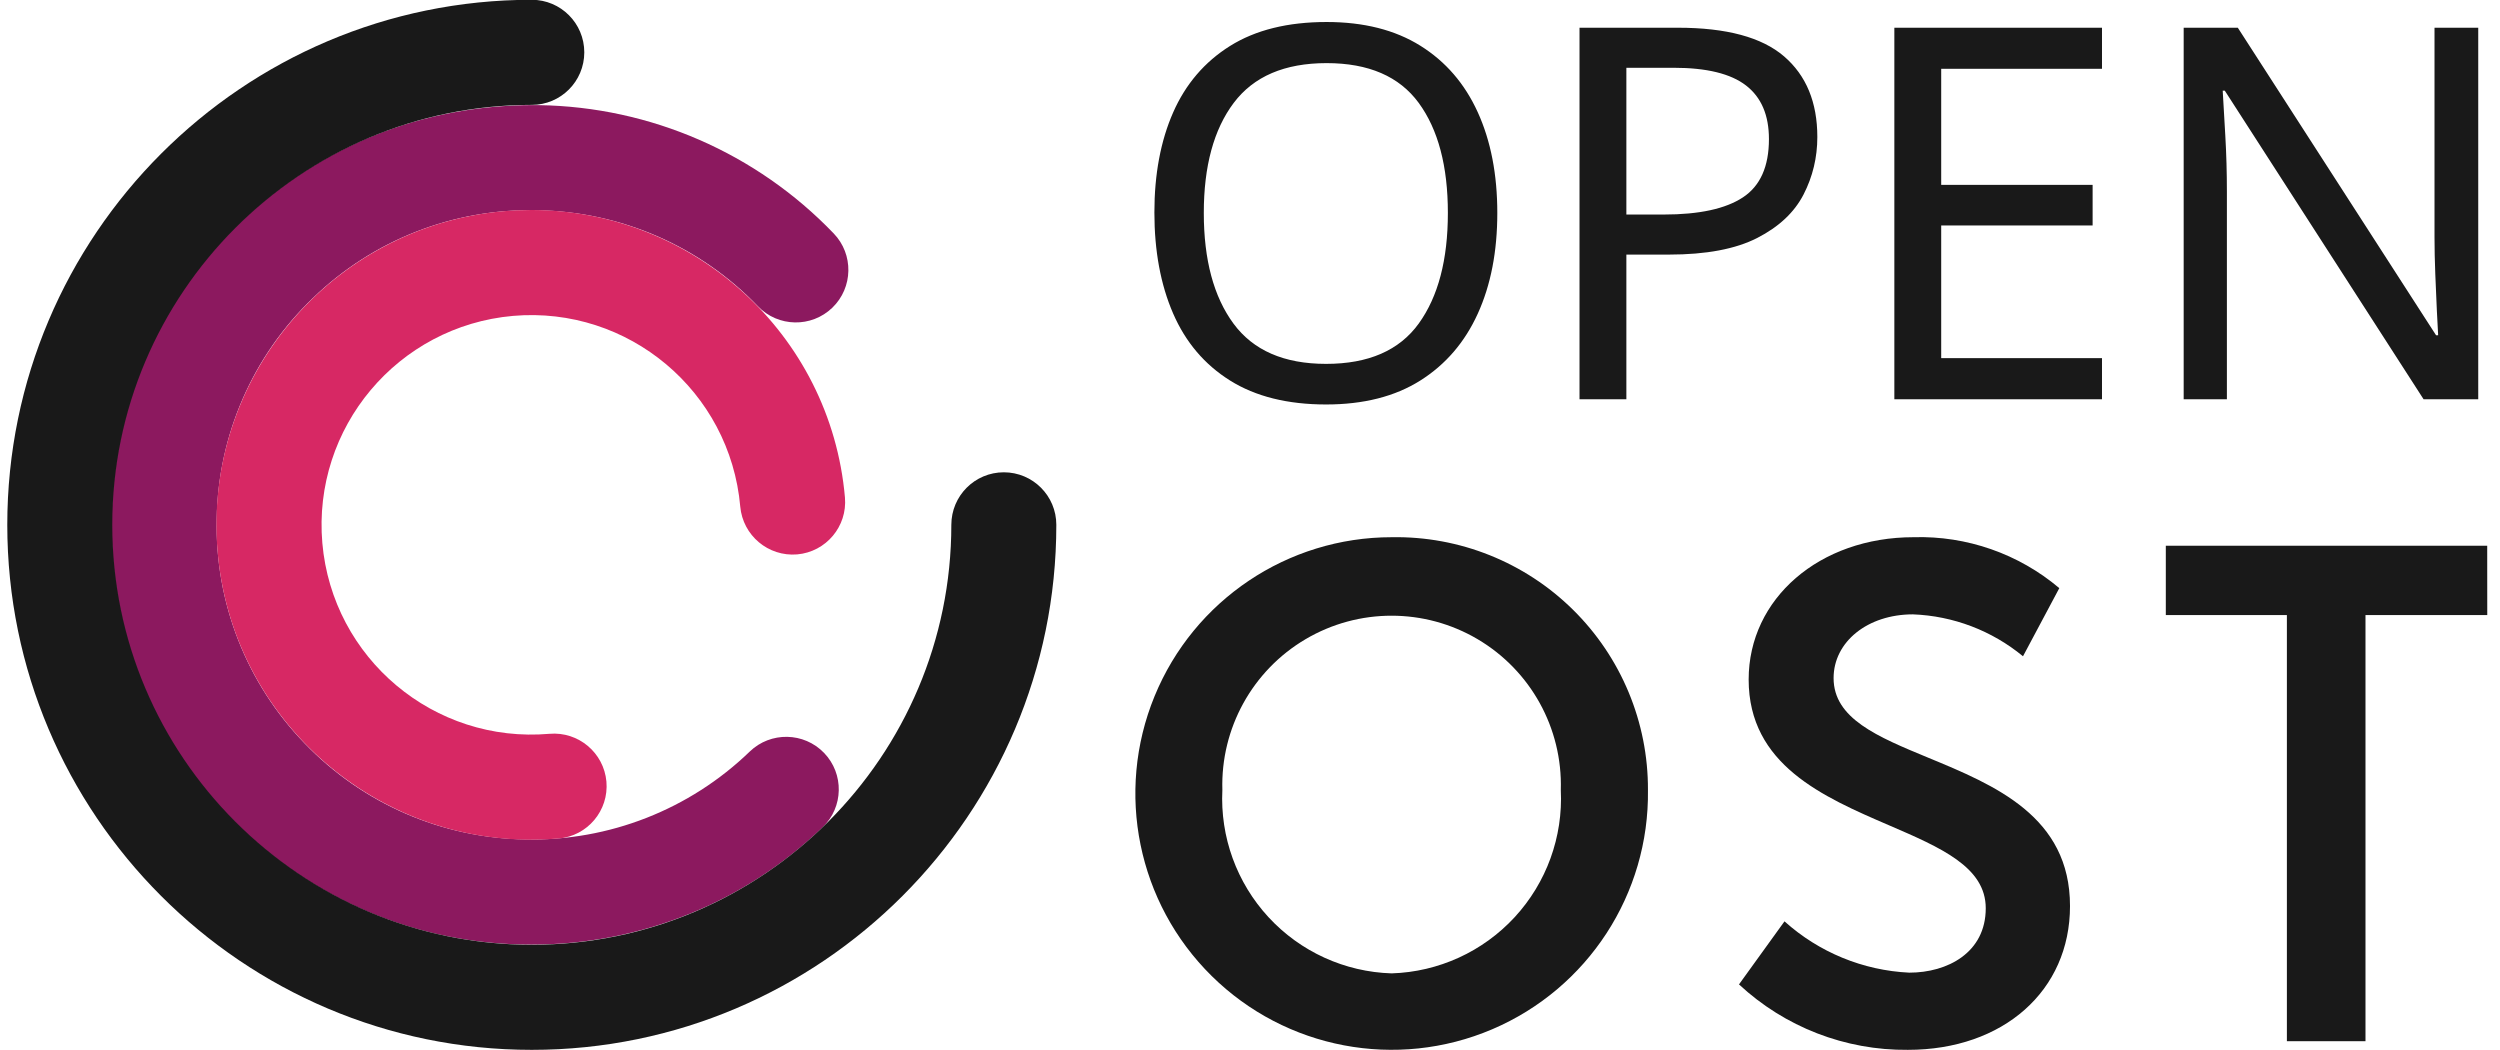
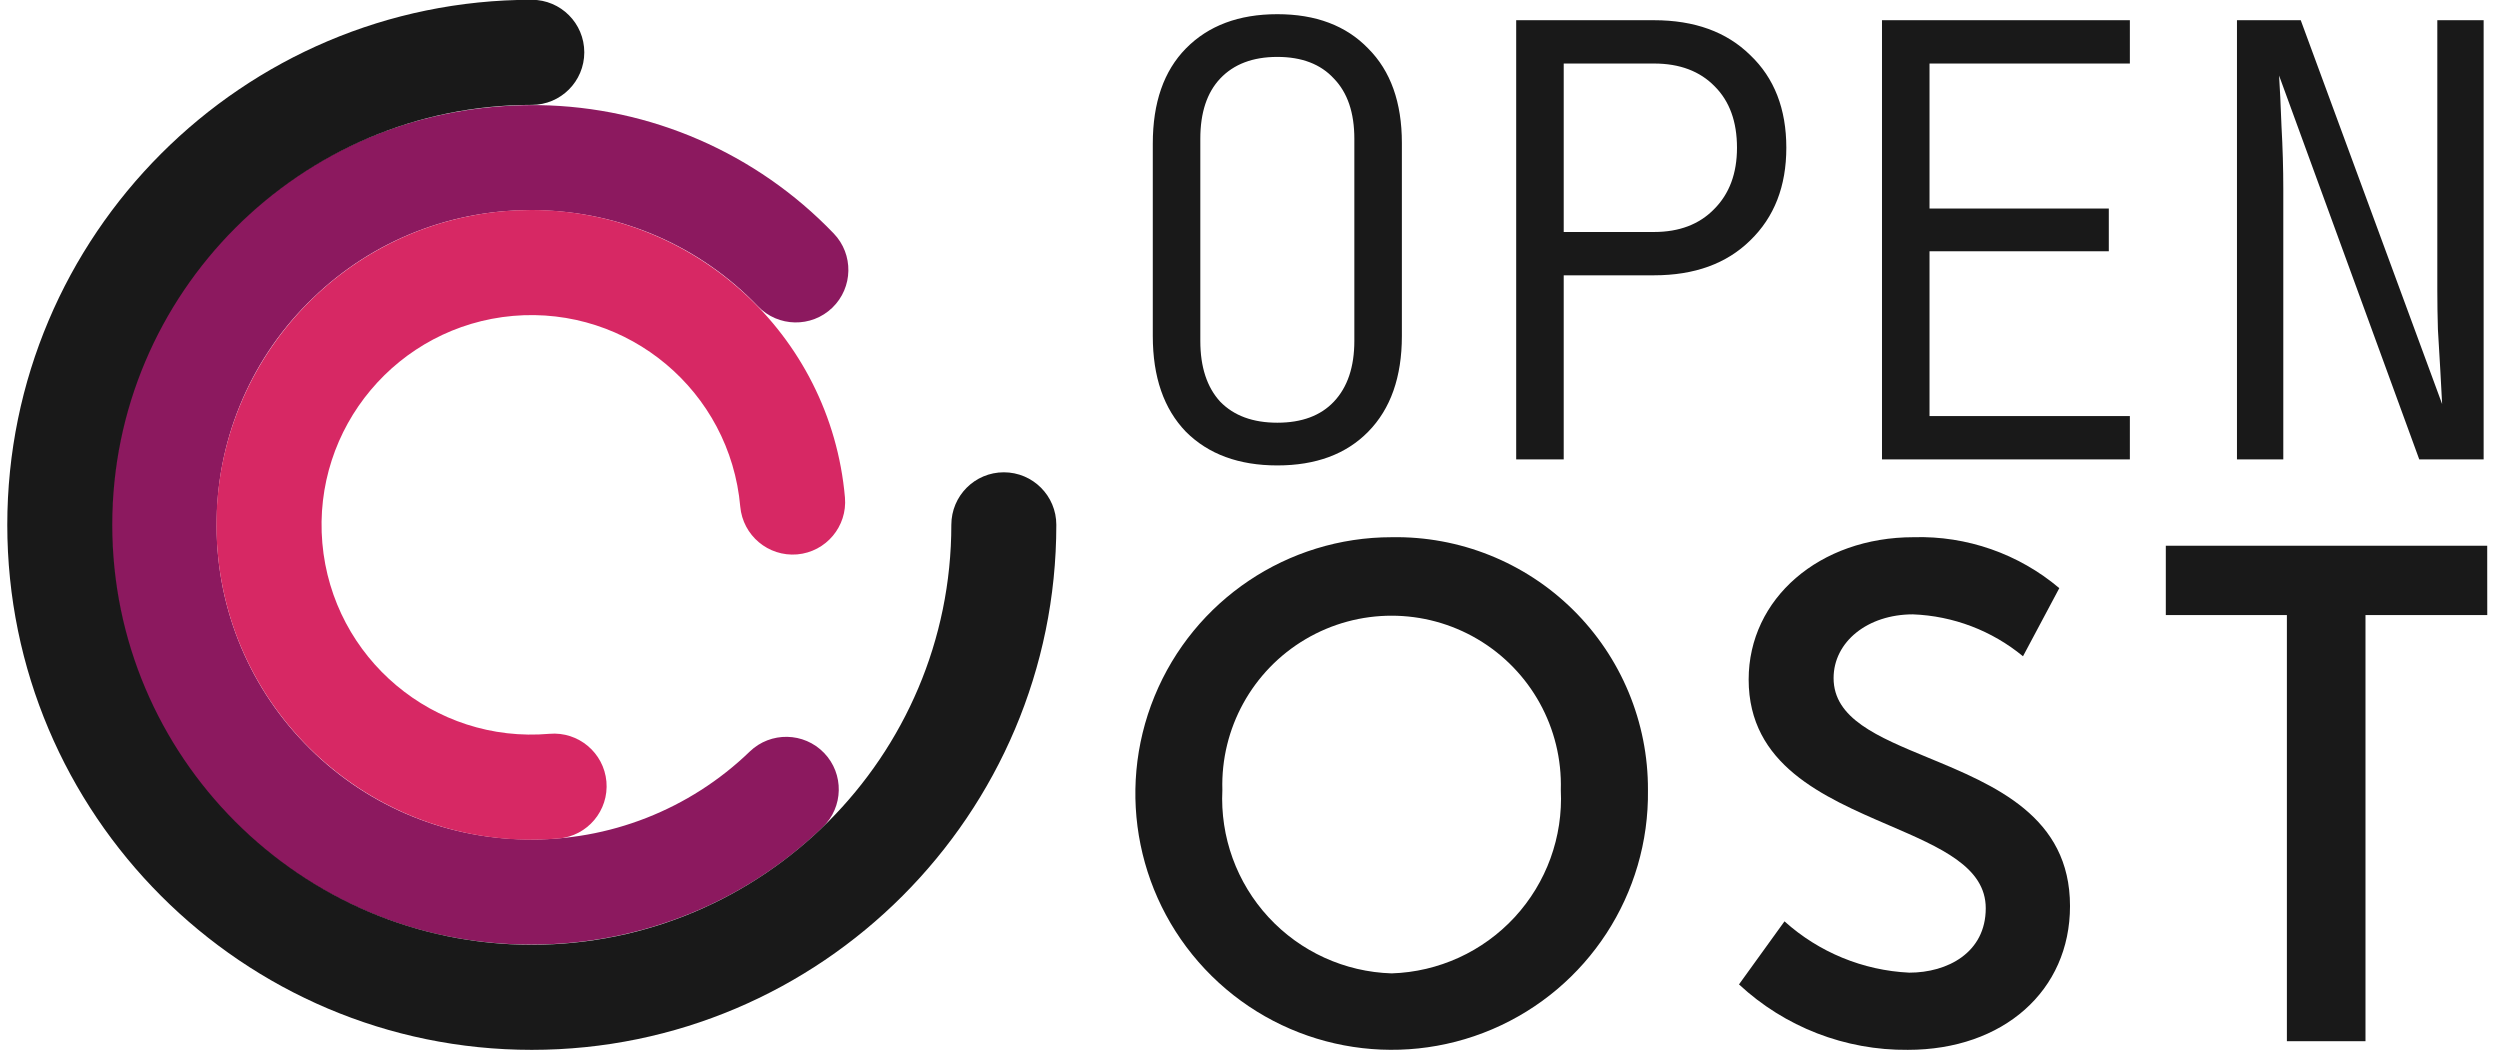
<svg xmlns="http://www.w3.org/2000/svg" width="1374" height="577" viewBox="0 0 1374 577" version="1.1" id="svg32">
  <defs id="defs5">
    <clipPath id="clip-Logo">
      <rect width="1374" height="577" id="rect2" />
    </clipPath>
  </defs>
  <g id="Logo" clip-path="url(#clip-Logo)">
    <g id="Gruppe_9" data-name="Gruppe 9" transform="translate(-1796 -6303.561)">
      <g id="Gruppe_8" data-name="Gruppe 8" transform="translate(-227.48 -854.529)">
        <g id="g14" transform="translate(2084.783,7215.85)">
          <g id="g16">
            <g id="g22">
              <g id="g24">
                <path id="path36" d="m 456.511,-310.529 c -91.639,88.312 -94.338,234.713 -6.027,326.344 v 0 a 230.137,230.137 0 0 0 166.223,70.534 v 0 A 230.026,230.026 0 0 0 776.829,21.842 v 0 a 28.888,28.888 0 0 0 0.76,-40.829 v 0 a 28.9,28.9 0 0 0 -40.844,-0.76 v 0 A 172.261,172.261 0 0 1 613.476,28.576 v 0 a 171.877,171.877 0 0 1 -121.4,-52.838 v 0 a 171.859,171.859 0 0 1 -48.323,-123.276 v 0 a 171.933,171.933 0 0 1 52.838,-121.4 v 0 a 171.564,171.564 0 0 1 123.269,-48.316 v 0 a 171.909,171.909 0 0 1 121.41,52.838 v 0 a 28.9,28.9 0 0 0 40.837,0.76 v 0 a 28.9,28.9 0 0 0 0.752,-40.844 v 0 A 229.286,229.286 0 0 0 620.937,-375 v 0 q -1.594,-0.022 -3.187,-0.022 v 0 c -60.627,0 -117.663,22.521 -161.236,64.5" transform="translate(-385.976,375.03)" fill="#8c195f" />
              </g>
            </g>
          </g>
        </g>
        <g id="g38" transform="matrix(0.9990221,0,0,1,2027.485,7157.974)">
          <g id="g40">
            <g id="g46">
              <g id="g48">
                <path id="path62" d="m 375.518,-96.922 c 0,159.112 129.436,288.547 288.547,288.547 v 0 c 159.119,0 288.569,-129.436 288.569,-288.547 v 0 A 28.876,28.876 0 0 0 923.755,-125.8 v 0 a 28.876,28.876 0 0 0 -28.879,28.879 v 0 c 0,127.26 -103.544,230.789 -230.811,230.789 v 0 c -127.252,0 -230.789,-103.529 -230.789,-230.789 v 0 c 0,-127.267 103.537,-230.811 230.789,-230.811 v 0 a 28.878,28.878 0 0 0 28.886,-28.879 v 0 a 28.887,28.887 0 0 0 -28.886,-28.879 v 0 c -159.112,0 -288.547,129.451 -288.547,288.569" transform="translate(-375.518,385.491)" fill="#191919" />
              </g>
            </g>
          </g>
        </g>
        <g id="g64" transform="translate(2142.432,7273.498)">
          <g id="g66">
            <g id="g72">
              <g id="g74">
                <path id="path86" d="m 554.407,-363.961 c -95.054,8.3 -165.64,92.376 -157.348,187.423 v 0 c 7.841,89.971 83.576,158.02 172.264,158.02 v 0 q 7.513,0 15.151,-0.657 v 0 a 28.879,28.879 0 0 0 26.26,-31.284 v 0 a 28.951,28.951 0 0 0 -31.276,-26.26 v 0 A 115.308,115.308 0 0 1 454.6,-181.547 v 0 a 115.4,115.4 0 0 1 104.82,-124.862 v 0 a 115.377,115.377 0 0 1 124.87,104.828 v 0 a 28.974,28.974 0 0 0 31.277,26.26 v 0 a 28.888,28.888 0 0 0 26.262,-31.279 v 0 c -7.863,-90 -83.738,-158.012 -172.382,-158.005 v 0 c -4.972,0 -10,0.214 -15.041,0.649" transform="translate(-396.397,364.61)" fill="#d72864" />
              </g>
            </g>
          </g>
        </g>
      </g>
-       <text id="OPEN" transform="translate(2413 6256)" fill="#191919" font-size="286" font-family="Ubuntu-Light, Ubuntu" font-weight="300">
-         <tspan x="0" y="267" id="tspan23">OPEN</tspan>
-       </text>
+       <path d="m 2498.022,6559.36 q -31.744,0 -50.261,-18.517 -18.187,-18.848 -18.187,-52.576 v -105.813 q 0,-33.728 18.187,-52.245 18.517,-18.848 50.261,-18.848 31.744,0 49.931,18.848 18.517,18.517 18.517,51.914 v 106.144 q 0,33.728 -18.517,52.576 -18.187,18.517 -49.931,18.517 z m 0,-23.477 q 20.171,0 31.083,-11.573 11.243,-11.904 11.243,-33.397 v -111.104 q 0,-21.493 -11.243,-33.067 -10.912,-11.904 -31.083,-11.904 -20.171,0 -31.413,11.904 -10.912,11.573 -10.912,33.067 v 111.104 q 0,21.493 10.912,33.397 11.243,11.573 31.413,11.573 z m 131.274,20.171 v -241.386 h 75.722 q 33.397,0 52.907,19.179 19.84,18.848 19.84,50.922 0,31.744 -19.84,50.923 -19.509,19.179 -52.907,19.179 h -49.6 v 101.184 z m 26.123,-124.992 h 49.6 q 20.832,0 33.067,-12.565 12.565,-12.565 12.565,-33.728 0,-21.493 -12.235,-33.728 -12.235,-12.565 -33.397,-12.565 h -49.6 z m 174.923,124.992 v -241.386 h 136.234 v 23.808 h -110.112 v 79.691 h 98.538 v 23.477 h -98.538 v 90.603 h 110.112 v 23.808 z m 195.093,0 v -241.386 h 35.051 l 77.707,210.965 q -0.331,-7.605 -0.992,-18.517 -0.661,-10.912 -1.323,-22.485 -0.331,-11.573 -0.331,-21.163 v -148.8 h 25.461 v 241.386 h -35.381 l -77.045,-210.965 q 0.661,9.92 1.323,27.776 0.992,17.856 0.992,34.389 v 148.8 z" id="OPEN" style="font-weight:300;font-size:330.666px;font-family:Ubuntu-Light, Ubuntu;fill:#191919;stroke-width:1.156" aria-label="OPEN" />
      <g id="Gruppe_38" data-name="Gruppe 38" transform="translate(2420 6598.761)">
        <path id="Pfad_76" data-name="Pfad 76" d="M246.6,191.284A140.864,140.864,0,1,0,387.46,330.207,138.41,138.41,0,0,0,246.6,191.283ZM246.6,431a96.09,96.09,0,0,1-93.043-100.791,93.043,93.043,0,1,1,186.005,0A96.091,96.091,0,0,1,246.6,431Z" transform="translate(-105.744 -191.233)" fill="#191919" />
        <path id="Pfad_77" data-name="Pfad 77" d="M241.735,312.506c-27.929-11.55-52.04-21.528-52.04-43.762,0-19.972,18.737-35.035,43.586-35.035a101.064,101.064,0,0,1,60.51,23.036L313.747,219.3a118.711,118.711,0,0,0-80.065-27.993c-51.7,0-90.668,33.688-90.668,78.22,0,46.826,40.923,64.488,77,80.049,28.6,12.336,53.307,22.972,53.307,45.655,0,24.464-21.111,35.4-42.03,35.4a110.383,110.383,0,0,1-68.579-28.2L137.7,437.088a134.3,134.3,0,0,0,92.818,35.966c52.457,0,89.112-32.485,89.112-78.99C319.667,344.734,278.279,327.618,241.735,312.506Z" transform="translate(194.047 -191.26)" fill="#191919" />
        <path id="Pfad_78" data-name="Pfad 78" d="M336.937,191.712H160.3v38.132h66.541V464.055h43.2V229.844h66.927Z" transform="translate(406.031 -186.994)" fill="#191919" />
      </g>
    </g>
  </g>
</svg>
